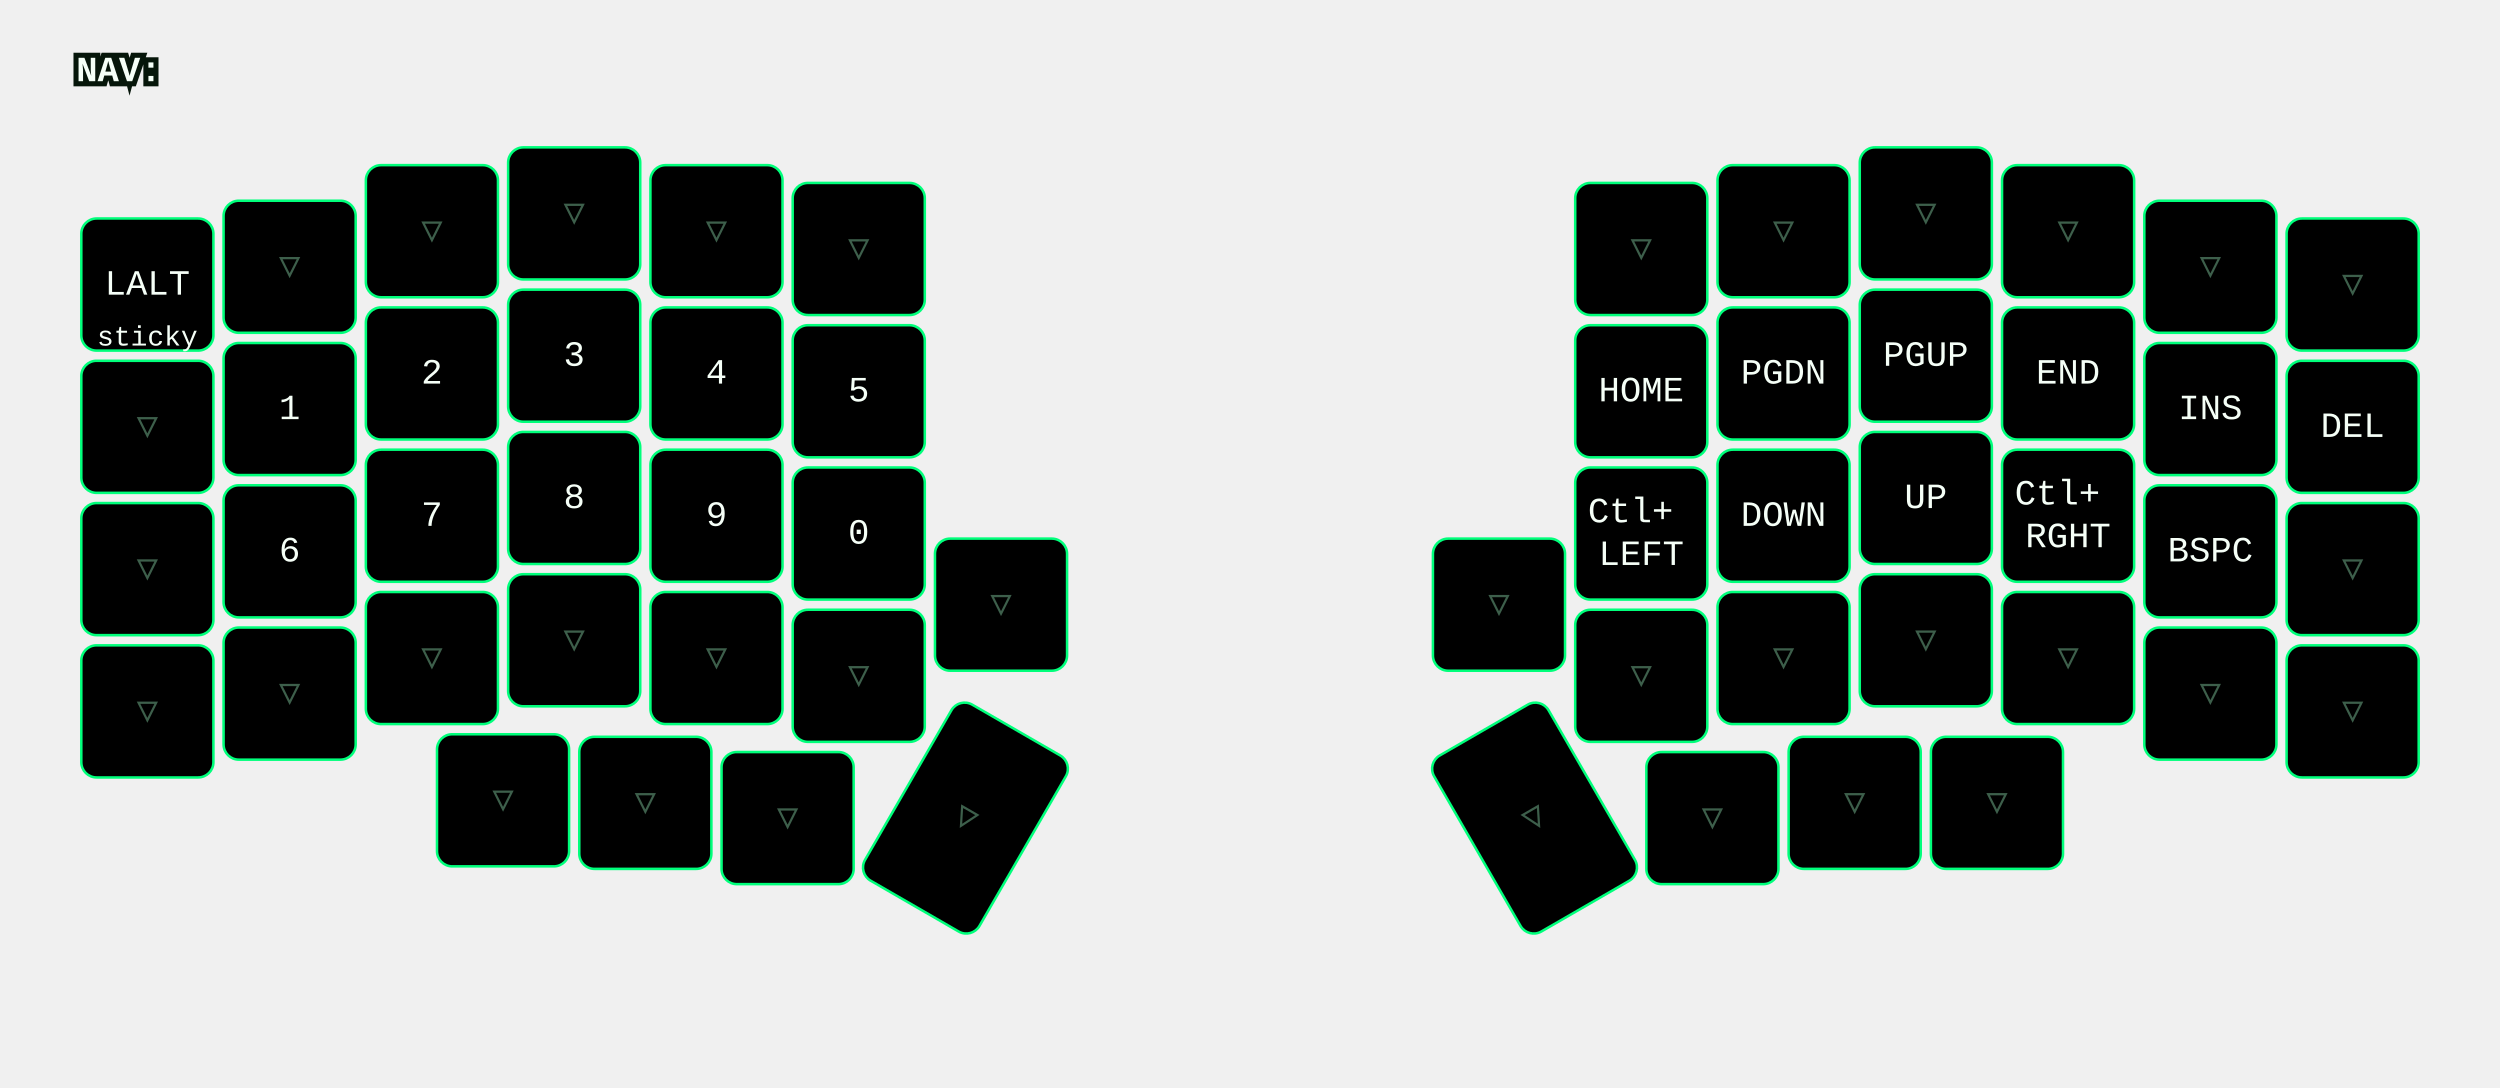
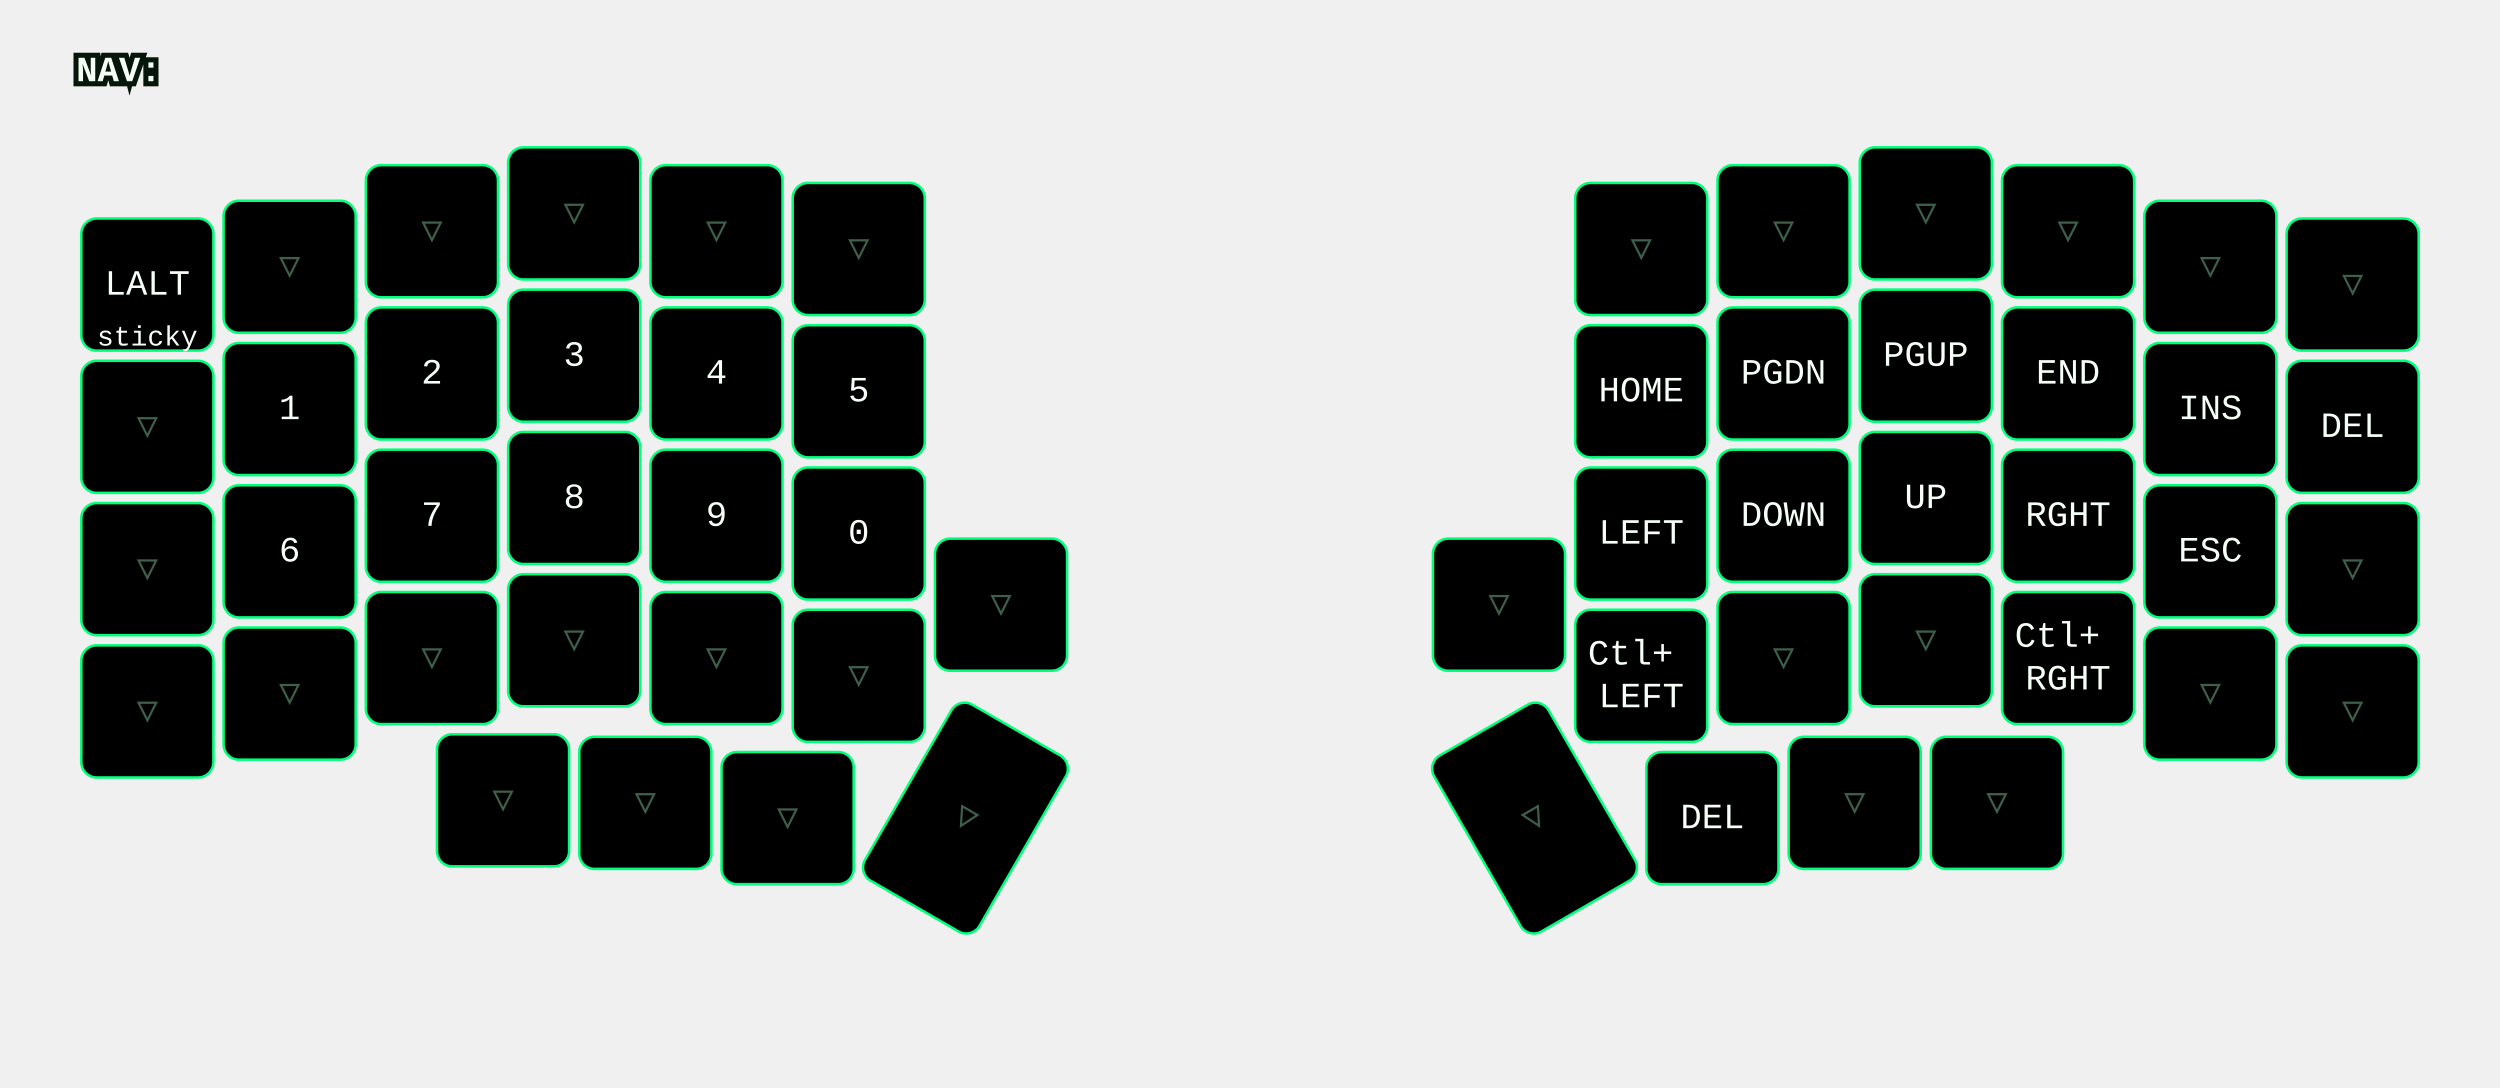
<svg xmlns="http://www.w3.org/2000/svg" width="984" height="428" viewBox="0 0 984 428" class="keymap">
  <style>/* inherit to force styles through use tags */
svg path {
    fill: inherit;
}

/* font and background color specifications */
svg.keymap {
    font-family: SFMono-Regular,Consolas,Liberation Mono,Menlo,monospace;
    font-size: 14px;
    font-kerning: normal;
    text-rendering: optimizeLegibility;
    fill: #24292e;
}

/* default key styling */
rect.key {
    fill: #f6f8fa;
}

rect.key, rect.combo {
    stroke: #c9cccf;
    stroke-width: 1;
}

/* default key side styling, only used is draw_key_sides is set */
rect.side {
    filter: brightness(90%);
}

/* color accent for combo boxes */
rect.combo, rect.combo-separate {
    fill: #cdf;
}

/* color accent for held keys */
rect.held, rect.combo.held {
    fill: #fdd;
}

/* color accent for ghost (optional) keys */
rect.ghost, rect.combo.ghost {
    stroke-dasharray: 4, 4;
    stroke-width: 2;
}

text {
    text-anchor: middle;
    dominant-baseline: middle;
}

/* styling for layer labels */
text.label {
    font-weight: bold;
    text-anchor: start;
    stroke: white;
    stroke-width: 4;
    paint-order: stroke;
}

/* styling for optional footer */
text.footer {
    text-anchor: end;
    dominant-baseline: auto;
    stroke: white;
    stroke-width: 4;
    paint-order: stroke;
}

/* styling for combo tap, and key non-tap label text */
text.combo, text.hold, text.shifted, text.left, text.right {
    font-size: 11px;
}

text.hold {
    text-anchor: middle;
    dominant-baseline: auto;
}

text.shifted {
    text-anchor: middle;
    dominant-baseline: hanging;
}

text.left {
    text-anchor: start;
}

text.right {
    text-anchor: end;
}

text.layer-activator {
    text-decoration: underline;
}

/* styling for hold/shifted label text in combo box */
text.combo.hold, text.combo.shifted, text.combo.left, text.combo.right {
    font-size: 8px;
}

/* lighter symbol for transparent keys */
text.trans {
    fill: #7b7e81;
}

/* styling for combo dendrons */
path.combo {
    stroke-width: 1;
    stroke: gray;
    fill: none;
}

/* Start Tabler Icons Cleanup */
/* cannot use height/width with glyphs */
.icon-tabler &gt; path {
    fill: inherit;
    stroke: inherit;
    stroke-width: 2;
}
/* hide tabler's default box */
.icon-tabler &gt; path[stroke="none"][fill="none"] {
    visibility: hidden;
}
/* End Tabler Icons Cleanup */

svg.keymap { fill: #d1d6db; }
rect.key { fill: #3f4750; }
rect.key, rect.combo { stroke: #60666c; }
rect.combo, rect.combo-separate { fill: #1f3d7a; }
rect.held, rect.combo.held { fill: #854747; }
text.label, text.footer { stroke: black; }
text.trans { fill: #7e8184; }
path.combo { stroke: #7f7f7f; }

svg.keymap {
  background: #06160a;
  fill: #f5fff7;
}
rect.key {
  fill: #000000;
}
rect.key, rect.combo {
  stroke: #00ff7b;
  stroke-width: 1;
}
rect.combo, rect.combo-separate {
  fill: #0d2a18;
}
rect.held, rect.combo.held {
  fill: #133622;
}
text.label, text.footer {
  stroke: #06160a;
}
text.trans {
  fill: #3d5f4b;
}
path.combo {
  stroke: #00ff7b;
}
</style>
  <g transform="translate(30, 0)" class="layer-NAV">
    <text x="0" y="28" class="label" id="NAV">NAV:</text>
    <g transform="translate(0, 56)">
      <g transform="translate(28, 56)" class="key keypos-0">
        <rect rx="6" ry="6" x="-26" y="-26" width="52" height="52" class="key" />
        <text x="0" y="0" class="key tap">LALT</text>
        <text x="0" y="24" class="key hold">sticky</text>
      </g>
      <g transform="translate(84, 49)" class="key trans keypos-1">
        <rect rx="6" ry="6" x="-26" y="-26" width="52" height="52" class="key trans" />
        <text x="0" y="0" class="key trans tap">▽</text>
      </g>
      <g transform="translate(140, 35)" class="key trans keypos-2">
        <rect rx="6" ry="6" x="-26" y="-26" width="52" height="52" class="key trans" />
        <text x="0" y="0" class="key trans tap">▽</text>
      </g>
      <g transform="translate(196, 28)" class="key trans keypos-3">
        <rect rx="6" ry="6" x="-26" y="-26" width="52" height="52" class="key trans" />
        <text x="0" y="0" class="key trans tap">▽</text>
      </g>
      <g transform="translate(252, 35)" class="key trans keypos-4">
        <rect rx="6" ry="6" x="-26" y="-26" width="52" height="52" class="key trans" />
        <text x="0" y="0" class="key trans tap">▽</text>
      </g>
      <g transform="translate(308, 42)" class="key trans keypos-5">
        <rect rx="6" ry="6" x="-26" y="-26" width="52" height="52" class="key trans" />
        <text x="0" y="0" class="key trans tap">▽</text>
      </g>
      <g transform="translate(616, 42)" class="key trans keypos-6">
        <rect rx="6" ry="6" x="-26" y="-26" width="52" height="52" class="key trans" />
        <text x="0" y="0" class="key trans tap">▽</text>
      </g>
      <g transform="translate(672, 35)" class="key trans keypos-7">
        <rect rx="6" ry="6" x="-26" y="-26" width="52" height="52" class="key trans" />
        <text x="0" y="0" class="key trans tap">▽</text>
      </g>
      <g transform="translate(728, 28)" class="key trans keypos-8">
        <rect rx="6" ry="6" x="-26" y="-26" width="52" height="52" class="key trans" />
        <text x="0" y="0" class="key trans tap">▽</text>
      </g>
      <g transform="translate(784, 35)" class="key trans keypos-9">
        <rect rx="6" ry="6" x="-26" y="-26" width="52" height="52" class="key trans" />
        <text x="0" y="0" class="key trans tap">▽</text>
      </g>
      <g transform="translate(840, 49)" class="key trans keypos-10">
        <rect rx="6" ry="6" x="-26" y="-26" width="52" height="52" class="key trans" />
        <text x="0" y="0" class="key trans tap">▽</text>
      </g>
      <g transform="translate(896, 56)" class="key trans keypos-11">
        <rect rx="6" ry="6" x="-26" y="-26" width="52" height="52" class="key trans" />
        <text x="0" y="0" class="key trans tap">▽</text>
      </g>
      <g transform="translate(28, 112)" class="key trans keypos-12">
        <rect rx="6" ry="6" x="-26" y="-26" width="52" height="52" class="key trans" />
        <text x="0" y="0" class="key trans tap">▽</text>
      </g>
      <g transform="translate(84, 105)" class="key keypos-13">
        <rect rx="6" ry="6" x="-26" y="-26" width="52" height="52" class="key" />
        <text x="0" y="0" class="key tap">1</text>
      </g>
      <g transform="translate(140, 91)" class="key keypos-14">
        <rect rx="6" ry="6" x="-26" y="-26" width="52" height="52" class="key" />
        <text x="0" y="0" class="key tap">2</text>
      </g>
      <g transform="translate(196, 84)" class="key keypos-15">
        <rect rx="6" ry="6" x="-26" y="-26" width="52" height="52" class="key" />
        <text x="0" y="0" class="key tap">3</text>
      </g>
      <g transform="translate(252, 91)" class="key keypos-16">
        <rect rx="6" ry="6" x="-26" y="-26" width="52" height="52" class="key" />
        <text x="0" y="0" class="key tap">4</text>
      </g>
      <g transform="translate(308, 98)" class="key keypos-17">
        <rect rx="6" ry="6" x="-26" y="-26" width="52" height="52" class="key" />
        <text x="0" y="0" class="key tap">5</text>
      </g>
      <g transform="translate(616, 98)" class="key keypos-18">
        <rect rx="6" ry="6" x="-26" y="-26" width="52" height="52" class="key" />
        <text x="0" y="0" class="key tap">HOME</text>
      </g>
      <g transform="translate(672, 91)" class="key keypos-19">
        <rect rx="6" ry="6" x="-26" y="-26" width="52" height="52" class="key" />
        <text x="0" y="0" class="key tap">PGDN</text>
      </g>
      <g transform="translate(728, 84)" class="key keypos-20">
        <rect rx="6" ry="6" x="-26" y="-26" width="52" height="52" class="key" />
        <text x="0" y="0" class="key tap">PGUP</text>
      </g>
      <g transform="translate(784, 91)" class="key keypos-21">
        <rect rx="6" ry="6" x="-26" y="-26" width="52" height="52" class="key" />
        <text x="0" y="0" class="key tap">END</text>
      </g>
      <g transform="translate(840, 105)" class="key keypos-22">
        <rect rx="6" ry="6" x="-26" y="-26" width="52" height="52" class="key" />
        <text x="0" y="0" class="key tap">INS</text>
      </g>
      <g transform="translate(896, 112)" class="key keypos-23">
        <rect rx="6" ry="6" x="-26" y="-26" width="52" height="52" class="key" />
        <text x="0" y="0" class="key tap">DEL</text>
      </g>
      <g transform="translate(28, 168)" class="key trans keypos-24">
        <rect rx="6" ry="6" x="-26" y="-26" width="52" height="52" class="key trans" />
        <text x="0" y="0" class="key trans tap">▽</text>
      </g>
      <g transform="translate(84, 161)" class="key keypos-25">
        <rect rx="6" ry="6" x="-26" y="-26" width="52" height="52" class="key" />
        <text x="0" y="0" class="key tap">6</text>
      </g>
      <g transform="translate(140, 147)" class="key keypos-26">
        <rect rx="6" ry="6" x="-26" y="-26" width="52" height="52" class="key" />
        <text x="0" y="0" class="key tap">7</text>
      </g>
      <g transform="translate(196, 140)" class="key keypos-27">
        <rect rx="6" ry="6" x="-26" y="-26" width="52" height="52" class="key" />
        <text x="0" y="0" class="key tap">8</text>
      </g>
      <g transform="translate(252, 147)" class="key keypos-28">
        <rect rx="6" ry="6" x="-26" y="-26" width="52" height="52" class="key" />
        <text x="0" y="0" class="key tap">9</text>
      </g>
      <g transform="translate(308, 154)" class="key keypos-29">
        <rect rx="6" ry="6" x="-26" y="-26" width="52" height="52" class="key" />
        <text x="0" y="0" class="key tap">0</text>
      </g>
      <g transform="translate(616, 154)" class="key keypos-30">
        <rect rx="6" ry="6" x="-26" y="-26" width="52" height="52" class="key" />
+         <text x="0" y="0" class="key tap">LEFT</text>
+       </g>
+       <g transform="translate(672, 147)" class="key keypos-31">
+         <rect rx="6" ry="6" x="-26" y="-26" width="52" height="52" class="key" />
+         <text x="0" y="0" class="key tap">DOWN</text>
+       </g>
+       <g transform="translate(728, 140)" class="key keypos-32">
+         <rect rx="6" ry="6" x="-26" y="-26" width="52" height="52" class="key" />
+         <text x="0" y="0" class="key tap">UP</text>
+       </g>
+       <g transform="translate(784, 147)" class="key keypos-33">
+         <rect rx="6" ry="6" x="-26" y="-26" width="52" height="52" class="key" />
+         <text x="0" y="0" class="key tap">RGHT</text>
+       </g>
+       <g transform="translate(840, 161)" class="key keypos-34">
+         <rect rx="6" ry="6" x="-26" y="-26" width="52" height="52" class="key" />
+         <text x="0" y="0" class="key tap">ESC</text>
+       </g>
+       <g transform="translate(896, 168)" class="key trans keypos-35">
+         <rect rx="6" ry="6" x="-26" y="-26" width="52" height="52" class="key trans" />
+         <text x="0" y="0" class="key trans tap">▽</text>
+       </g>
+       <g transform="translate(28, 224)" class="key trans keypos-36">
+         <rect rx="6" ry="6" x="-26" y="-26" width="52" height="52" class="key trans" />
+         <text x="0" y="0" class="key trans tap">▽</text>
+       </g>
+       <g transform="translate(84, 217)" class="key trans keypos-37">
+         <rect rx="6" ry="6" x="-26" y="-26" width="52" height="52" class="key trans" />
+         <text x="0" y="0" class="key trans tap">▽</text>
+       </g>
+       <g transform="translate(140, 203)" class="key trans keypos-38">
+         <rect rx="6" ry="6" x="-26" y="-26" width="52" height="52" class="key trans" />
+         <text x="0" y="0" class="key trans tap">▽</text>
+       </g>
+       <g transform="translate(196, 196)" class="key trans keypos-39">
+         <rect rx="6" ry="6" x="-26" y="-26" width="52" height="52" class="key trans" />
+         <text x="0" y="0" class="key trans tap">▽</text>
+       </g>
+       <g transform="translate(252, 203)" class="key trans keypos-40">
+         <rect rx="6" ry="6" x="-26" y="-26" width="52" height="52" class="key trans" />
+         <text x="0" y="0" class="key trans tap">▽</text>
+       </g>
+       <g transform="translate(308, 210)" class="key trans keypos-41">
+         <rect rx="6" ry="6" x="-26" y="-26" width="52" height="52" class="key trans" />
+         <text x="0" y="0" class="key trans tap">▽</text>
+       </g>
+       <g transform="translate(364, 182)" class="key trans keypos-42">
+         <rect rx="6" ry="6" x="-26" y="-26" width="52" height="52" class="key trans" />
+         <text x="0" y="0" class="key trans tap">▽</text>
+       </g>
+       <g transform="translate(560, 182)" class="key trans keypos-43">
+         <rect rx="6" ry="6" x="-26" y="-26" width="52" height="52" class="key trans" />
+         <text x="0" y="0" class="key trans tap">▽</text>
+       </g>
+       <g transform="translate(616, 210)" class="key keypos-44">
+         <rect rx="6" ry="6" x="-26" y="-26" width="52" height="52" class="key" />
        <text x="0" y="0" class="key tap">
          <tspan x="0" dy="-0.6em">Ctl+</tspan>
          <tspan x="0" dy="1.2em">LEFT</tspan>
        </text>
      </g>
-       <g transform="translate(672, 147)" class="key keypos-31">
-         <rect rx="6" ry="6" x="-26" y="-26" width="52" height="52" class="key" />
-         <text x="0" y="0" class="key tap">DOWN</text>
-       </g>
-       <g transform="translate(728, 140)" class="key keypos-32">
-         <rect rx="6" ry="6" x="-26" y="-26" width="52" height="52" class="key" />
-         <text x="0" y="0" class="key tap">UP</text>
-       </g>
-       <g transform="translate(784, 147)" class="key keypos-33">
+       <g transform="translate(672, 203)" class="key trans keypos-45">
+         <rect rx="6" ry="6" x="-26" y="-26" width="52" height="52" class="key trans" />
+         <text x="0" y="0" class="key trans tap">▽</text>
+       </g>
+       <g transform="translate(728, 196)" class="key trans keypos-46">
+         <rect rx="6" ry="6" x="-26" y="-26" width="52" height="52" class="key trans" />
+         <text x="0" y="0" class="key trans tap">▽</text>
+       </g>
+       <g transform="translate(784, 203)" class="key keypos-47">
        <rect rx="6" ry="6" x="-26" y="-26" width="52" height="52" class="key" />
        <text x="0" y="0" class="key tap">
          <tspan x="0" dy="-0.6em">Ctl+</tspan>
          <tspan x="0" dy="1.2em">RGHT</tspan>
        </text>
      </g>
-       <g transform="translate(840, 161)" class="key keypos-34">
-         <rect rx="6" ry="6" x="-26" y="-26" width="52" height="52" class="key" />
-         <text x="0" y="0" class="key tap">BSPC</text>
-       </g>
-       <g transform="translate(896, 168)" class="key trans keypos-35">
-         <rect rx="6" ry="6" x="-26" y="-26" width="52" height="52" class="key trans" />
-         <text x="0" y="0" class="key trans tap">▽</text>
-       </g>
-       <g transform="translate(28, 224)" class="key trans keypos-36">
-         <rect rx="6" ry="6" x="-26" y="-26" width="52" height="52" class="key trans" />
-         <text x="0" y="0" class="key trans tap">▽</text>
-       </g>
-       <g transform="translate(84, 217)" class="key trans keypos-37">
-         <rect rx="6" ry="6" x="-26" y="-26" width="52" height="52" class="key trans" />
-         <text x="0" y="0" class="key trans tap">▽</text>
-       </g>
-       <g transform="translate(140, 203)" class="key trans keypos-38">
-         <rect rx="6" ry="6" x="-26" y="-26" width="52" height="52" class="key trans" />
-         <text x="0" y="0" class="key trans tap">▽</text>
-       </g>
-       <g transform="translate(196, 196)" class="key trans keypos-39">
-         <rect rx="6" ry="6" x="-26" y="-26" width="52" height="52" class="key trans" />
-         <text x="0" y="0" class="key trans tap">▽</text>
-       </g>
-       <g transform="translate(252, 203)" class="key trans keypos-40">
-         <rect rx="6" ry="6" x="-26" y="-26" width="52" height="52" class="key trans" />
-         <text x="0" y="0" class="key trans tap">▽</text>
-       </g>
-       <g transform="translate(308, 210)" class="key trans keypos-41">
-         <rect rx="6" ry="6" x="-26" y="-26" width="52" height="52" class="key trans" />
-         <text x="0" y="0" class="key trans tap">▽</text>
-       </g>
-       <g transform="translate(364, 182)" class="key trans keypos-42">
-         <rect rx="6" ry="6" x="-26" y="-26" width="52" height="52" class="key trans" />
-         <text x="0" y="0" class="key trans tap">▽</text>
-       </g>
-       <g transform="translate(560, 182)" class="key trans keypos-43">
-         <rect rx="6" ry="6" x="-26" y="-26" width="52" height="52" class="key trans" />
-         <text x="0" y="0" class="key trans tap">▽</text>
-       </g>
-       <g transform="translate(616, 210)" class="key trans keypos-44">
-         <rect rx="6" ry="6" x="-26" y="-26" width="52" height="52" class="key trans" />
-         <text x="0" y="0" class="key trans tap">▽</text>
-       </g>
-       <g transform="translate(672, 203)" class="key trans keypos-45">
-         <rect rx="6" ry="6" x="-26" y="-26" width="52" height="52" class="key trans" />
-         <text x="0" y="0" class="key trans tap">▽</text>
-       </g>
-       <g transform="translate(728, 196)" class="key trans keypos-46">
-         <rect rx="6" ry="6" x="-26" y="-26" width="52" height="52" class="key trans" />
-         <text x="0" y="0" class="key trans tap">▽</text>
-       </g>
-       <g transform="translate(784, 203)" class="key trans keypos-47">
-         <rect rx="6" ry="6" x="-26" y="-26" width="52" height="52" class="key trans" />
-         <text x="0" y="0" class="key trans tap">▽</text>
-       </g>
      <g transform="translate(840, 217)" class="key trans keypos-48">
        <rect rx="6" ry="6" x="-26" y="-26" width="52" height="52" class="key trans" />
        <text x="0" y="0" class="key trans tap">▽</text>
      </g>
      <g transform="translate(896, 224)" class="key trans keypos-49">
        <rect rx="6" ry="6" x="-26" y="-26" width="52" height="52" class="key trans" />
        <text x="0" y="0" class="key trans tap">▽</text>
      </g>
      <g transform="translate(168, 259)" class="key trans keypos-50">
        <rect rx="6" ry="6" x="-26" y="-26" width="52" height="52" class="key trans" />
        <text x="0" y="0" class="key trans tap">▽</text>
      </g>
      <g transform="translate(224, 260)" class="key trans keypos-51">
        <rect rx="6" ry="6" x="-26" y="-26" width="52" height="52" class="key trans" />
        <text x="0" y="0" class="key trans tap">▽</text>
      </g>
      <g transform="translate(280, 266)" class="key trans keypos-52">
        <rect rx="6" ry="6" x="-26" y="-26" width="52" height="52" class="key trans" />
        <text x="0" y="0" class="key trans tap">▽</text>
      </g>
      <g transform="translate(350, 266) rotate(30.0)" class="key trans keypos-53">
        <rect rx="6" ry="6" x="-26" y="-40" width="52" height="80" class="key trans" />
        <text x="0" y="0" class="key trans tap">▽</text>
      </g>
      <g transform="translate(574, 266) rotate(-30.0)" class="key trans keypos-54">
        <rect rx="6" ry="6" x="-26" y="-40" width="52" height="80" class="key trans" />
        <text x="0" y="0" class="key trans tap">▽</text>
      </g>
-       <g transform="translate(644, 266)" class="key trans keypos-55">
-         <rect rx="6" ry="6" x="-26" y="-26" width="52" height="52" class="key trans" />
-         <text x="0" y="0" class="key trans tap">▽</text>
+       <g transform="translate(644, 266)" class="key keypos-55">
+         <rect rx="6" ry="6" x="-26" y="-26" width="52" height="52" class="key" />
+         <text x="0" y="0" class="key tap">DEL</text>
      </g>
      <g transform="translate(700, 260)" class="key trans keypos-56">
        <rect rx="6" ry="6" x="-26" y="-26" width="52" height="52" class="key trans" />
        <text x="0" y="0" class="key trans tap">▽</text>
      </g>
      <g transform="translate(756, 260)" class="key trans keypos-57">
        <rect rx="6" ry="6" x="-26" y="-26" width="52" height="52" class="key trans" />
        <text x="0" y="0" class="key trans tap">▽</text>
      </g>
    </g>
  </g>
</svg>
